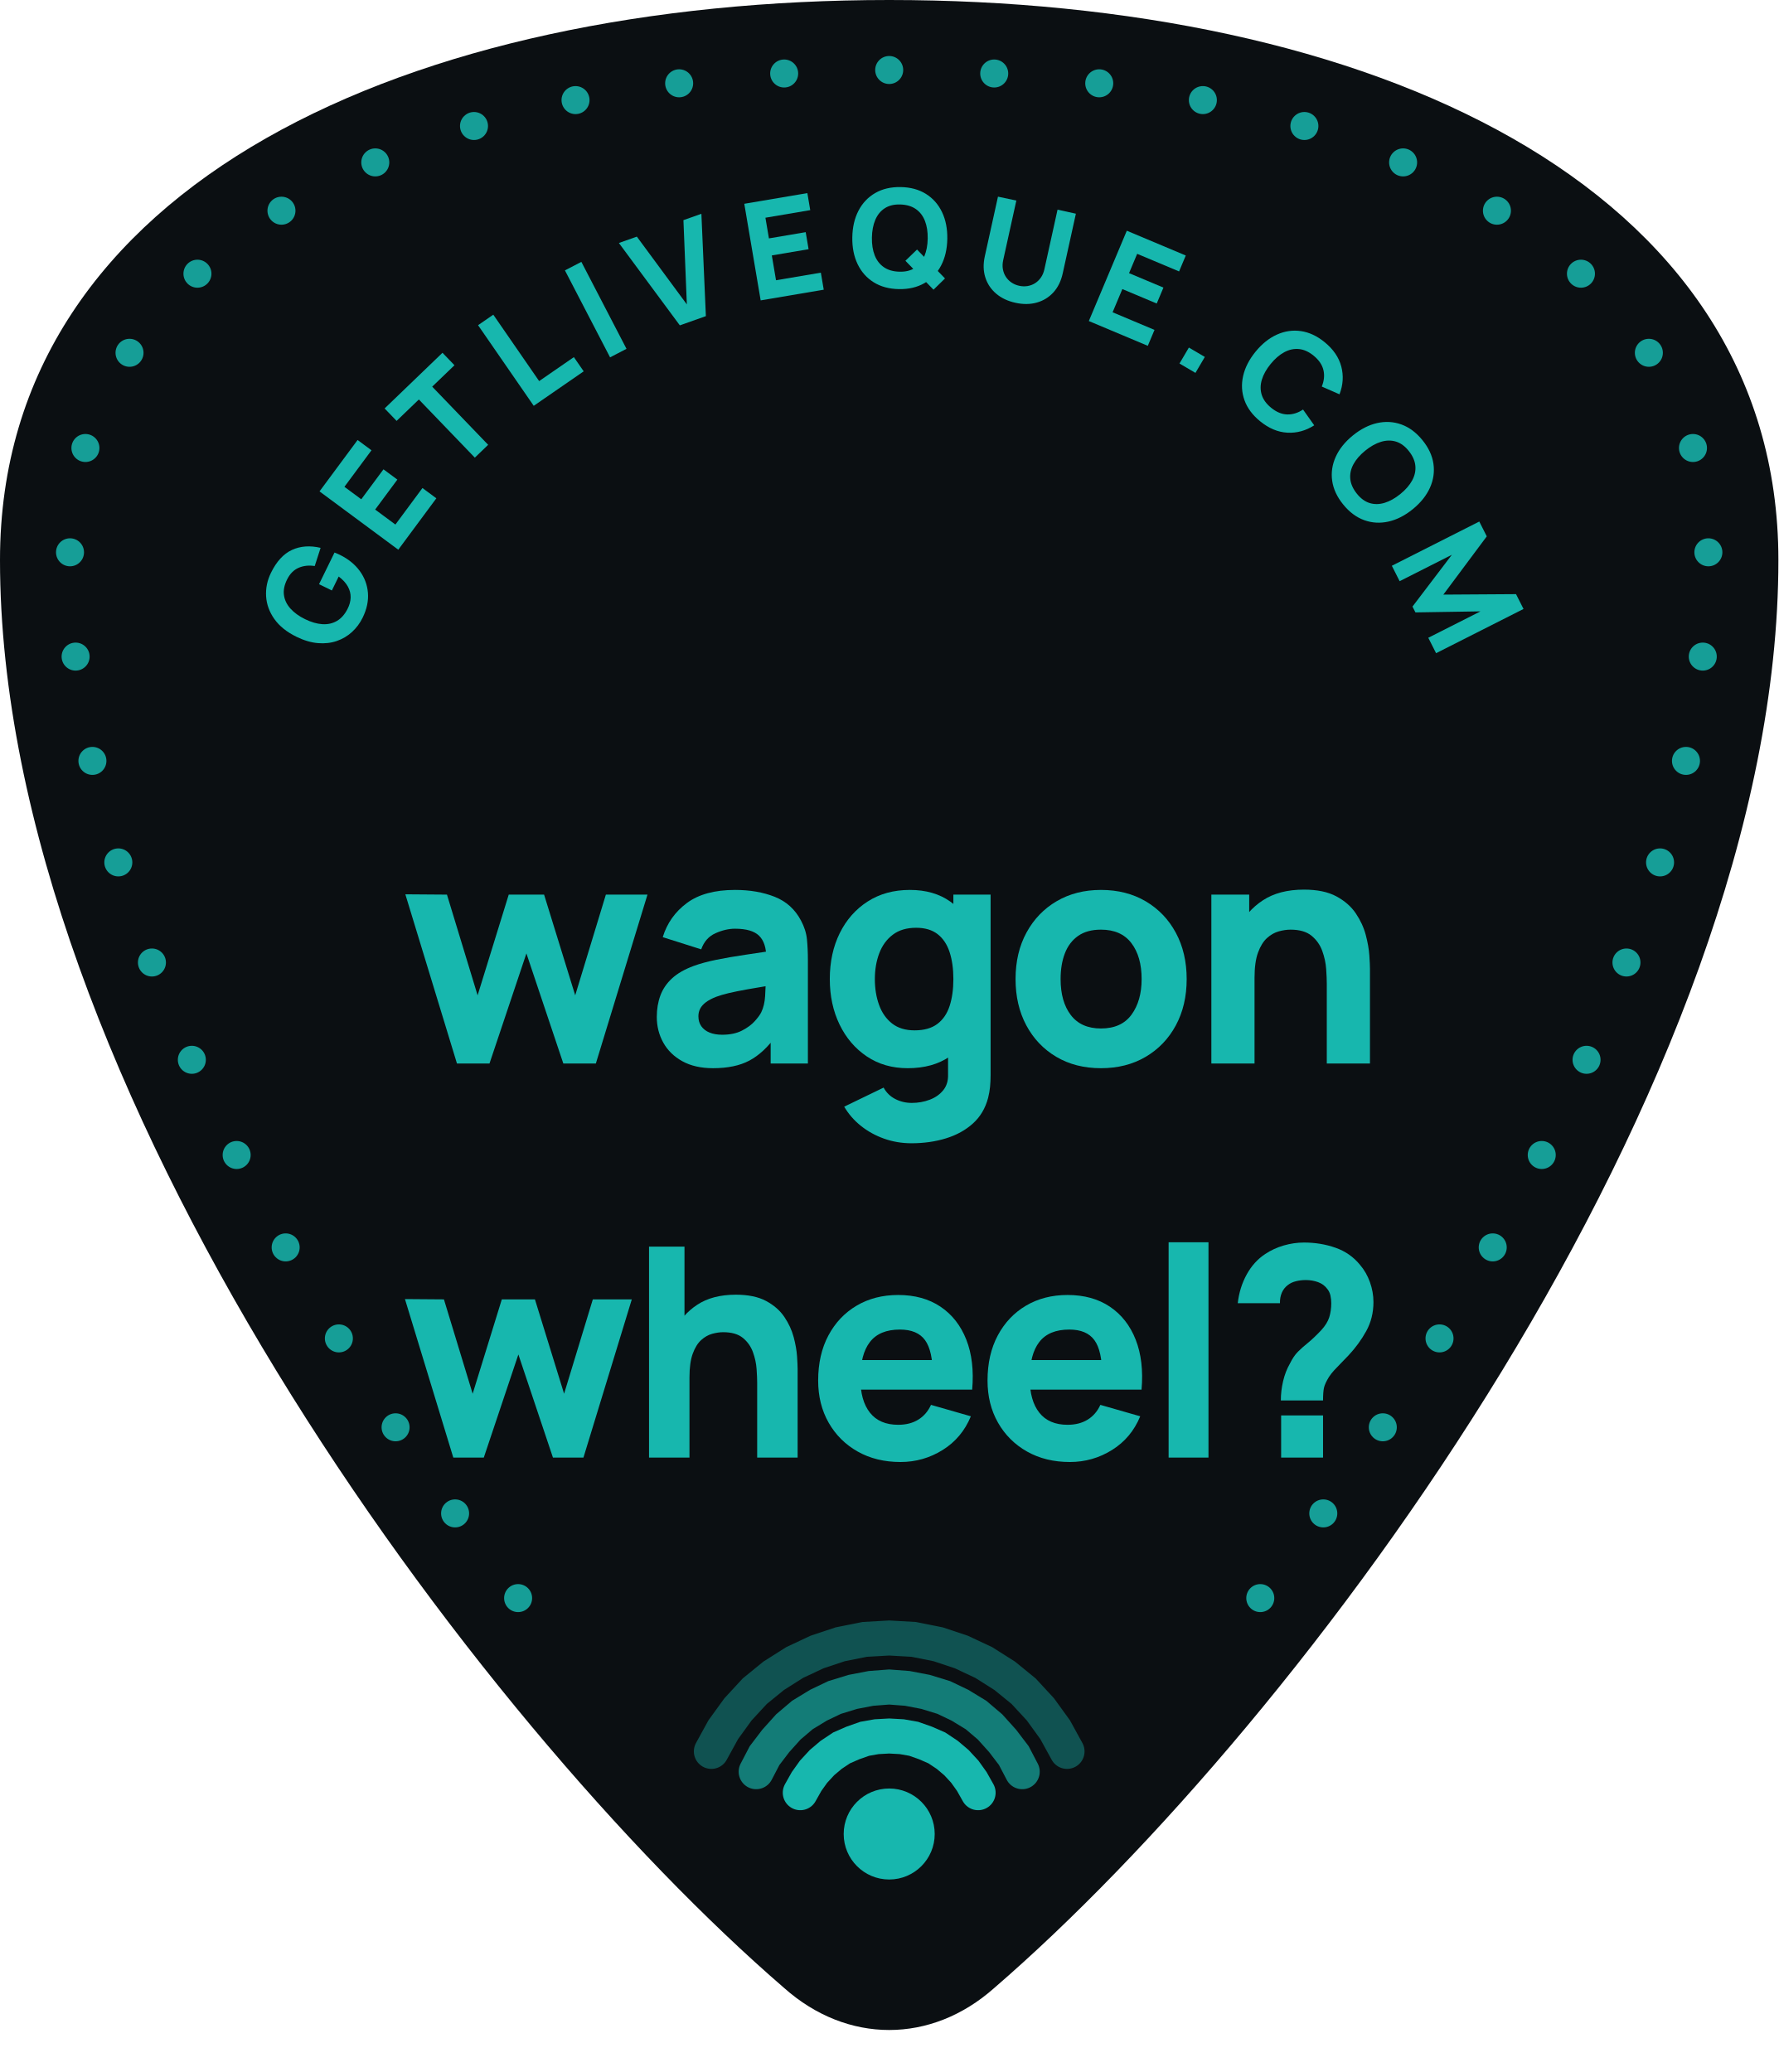
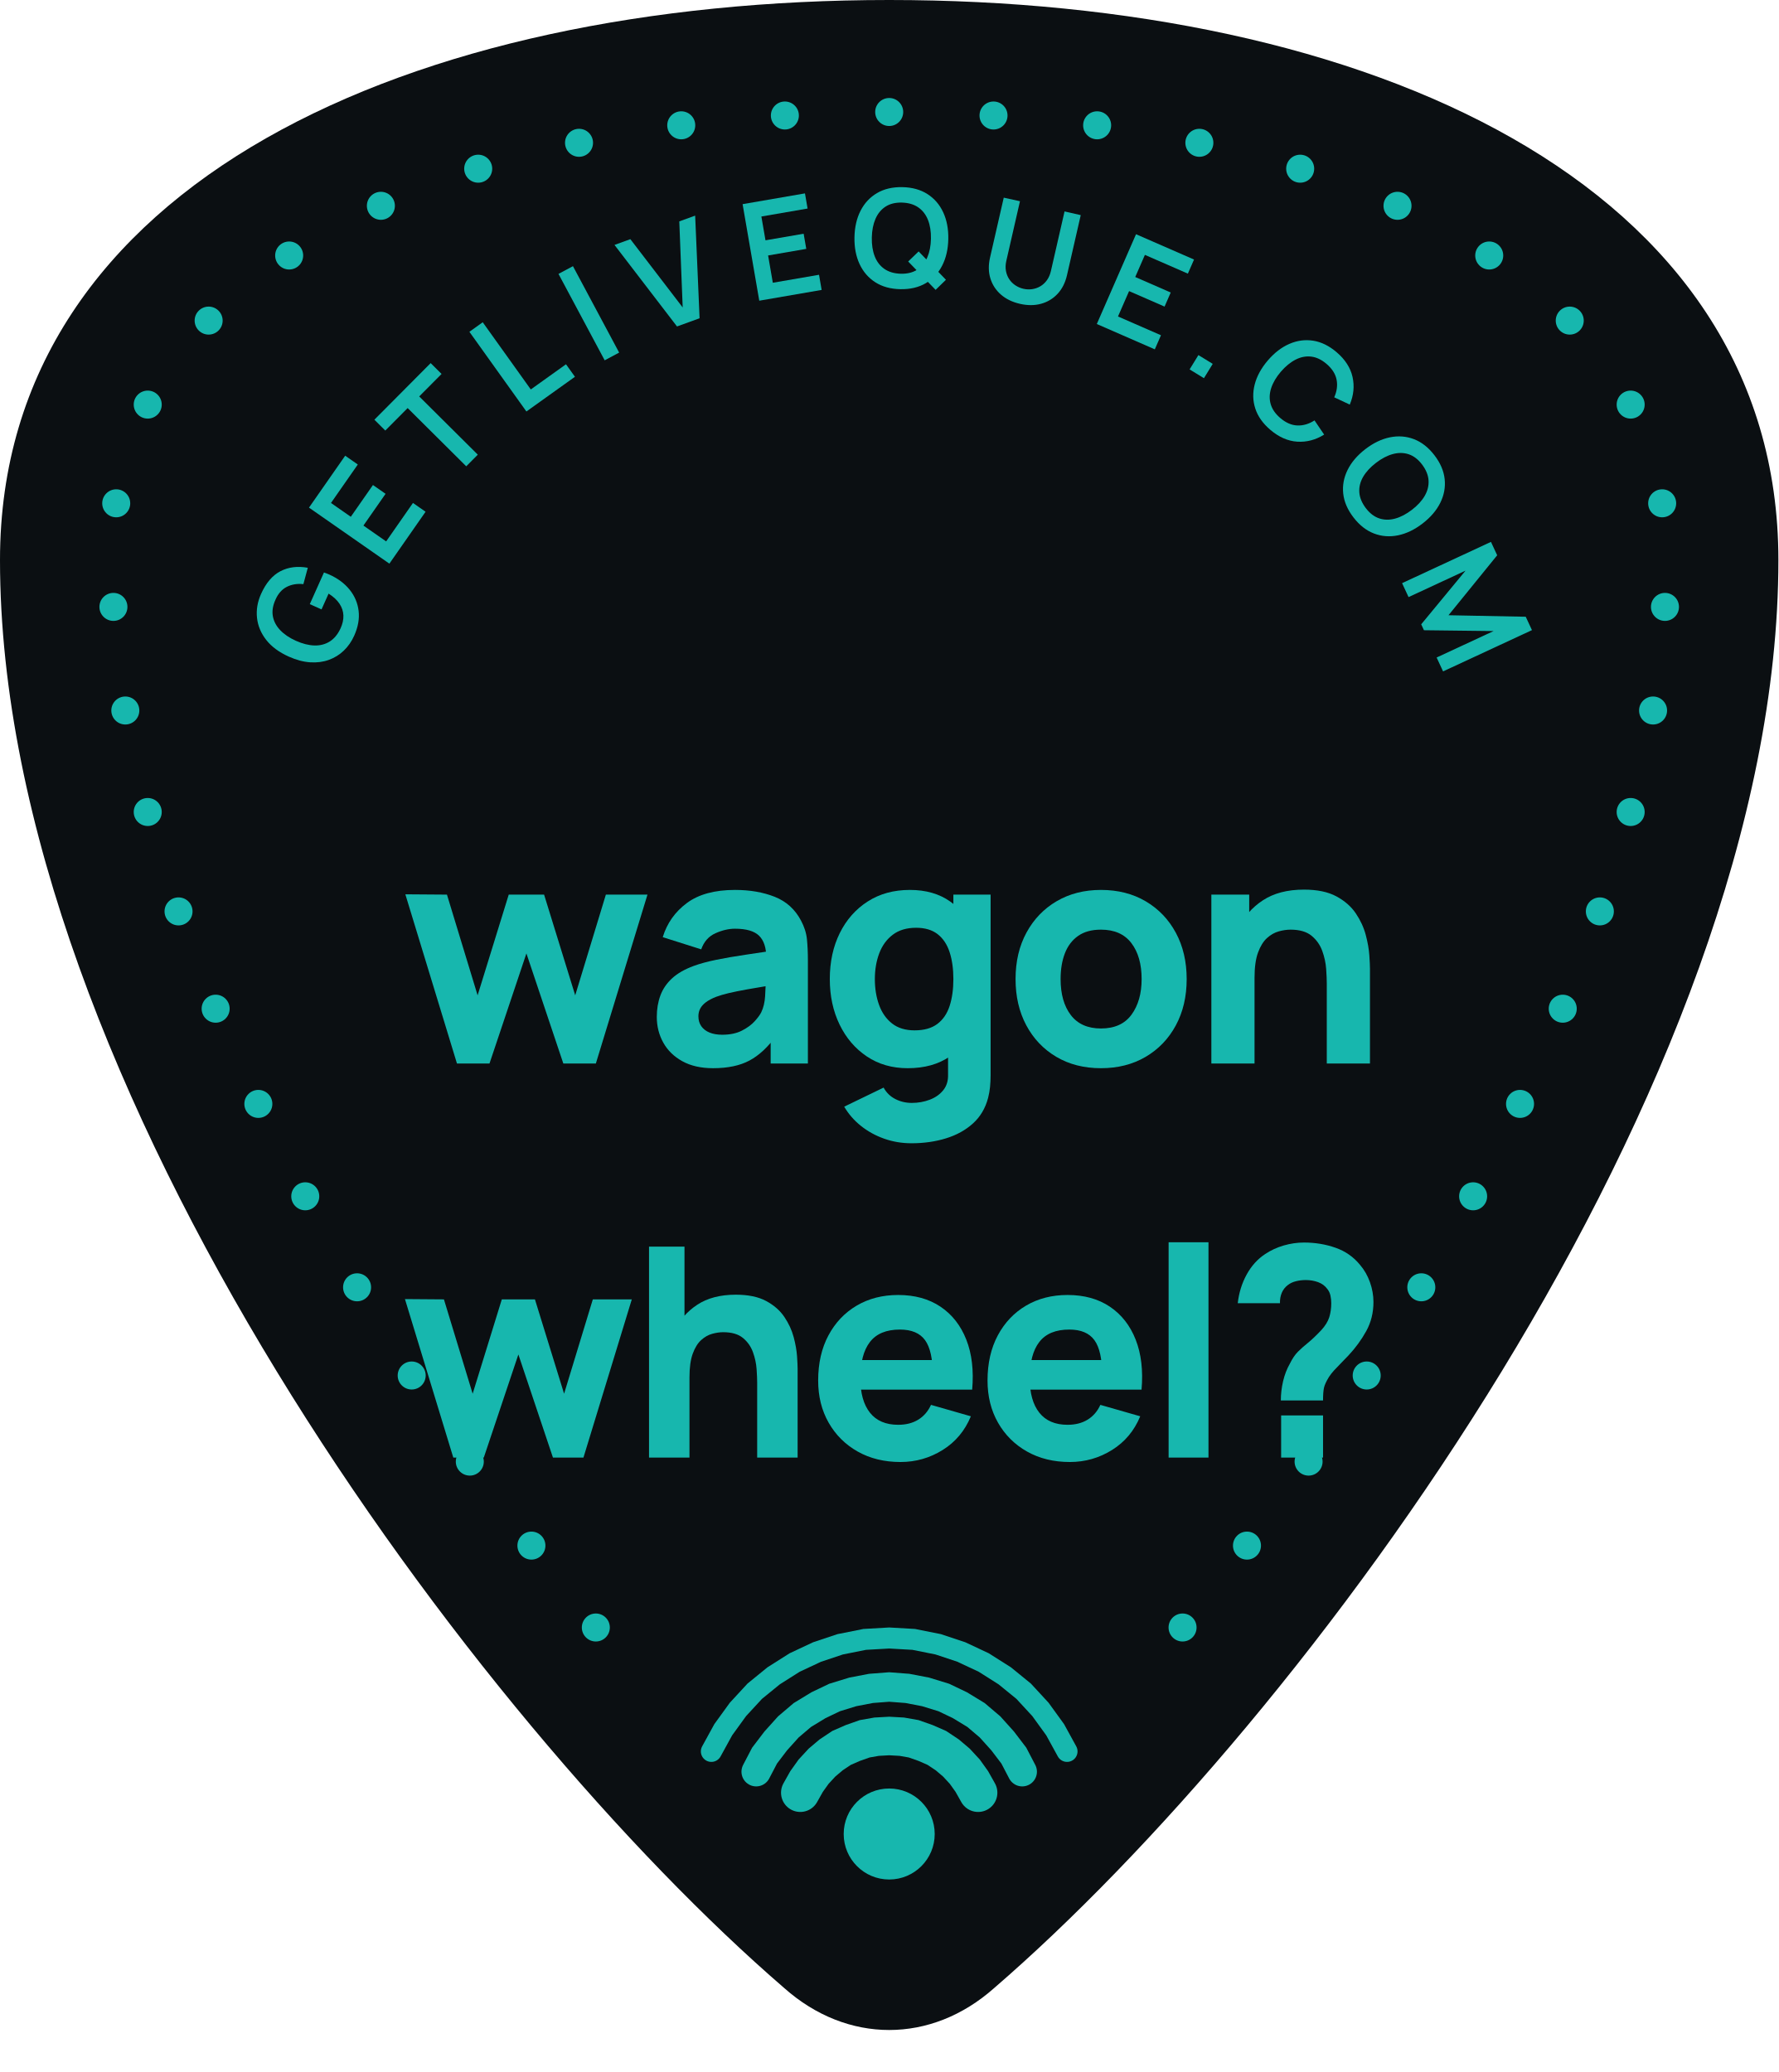
<svg xmlns="http://www.w3.org/2000/svg" viewBox="0 0 25.4 29.6" width="25.4mm" height="29.6mm">
  <defs>
    <clipPath id="pk">
      <path d="M 12.7 0.0 C 19.5 0.0 25.4 2.6 25.4 8.0 C 25.4 15.5 18.6 24.6 14.2 28.4 C 13.3 29.2 12.1 29.2 11.2 28.4 C 6.8 24.6 0.0 15.5 0.0 8.0 C 0.0 2.6 5.9 0.0 12.7 0.0 Z" />
    </clipPath>
  </defs>
  <path d="M 12.7 0.0 C 19.5 0.0 25.4 2.6 25.4 8.0 C 25.4 15.5 18.6 24.6 14.2 28.4 C 13.3 29.2 12.1 29.2 11.2 28.4 C 6.8 24.6 0.0 15.5 0.0 8.0 C 0.0 2.6 5.9 0.0 12.7 0.0 Z" fill="#0B0F12" />
  <g clip-path="url(#pk)">
-     <circle cx="12.70" cy="1.00" r="0.2" fill="#17B7AE" opacity="0.85" />
-     <circle cx="14.20" cy="1.05" r="0.2" fill="#17B7AE" opacity="0.85" />
-     <circle cx="15.70" cy="1.19" r="0.2" fill="#17B7AE" opacity="0.85" />
-     <circle cx="17.18" cy="1.43" r="0.2" fill="#17B7AE" opacity="0.85" />
-     <circle cx="18.63" cy="1.80" r="0.2" fill="#17B7AE" opacity="0.85" />
-     <circle cx="20.04" cy="2.32" r="0.2" fill="#17B7AE" opacity="0.85" />
-     <circle cx="21.38" cy="3.01" r="0.2" fill="#17B7AE" opacity="0.85" />
-     <circle cx="22.58" cy="3.91" r="0.2" fill="#17B7AE" opacity="0.85" />
-     <circle cx="23.55" cy="5.04" r="0.2" fill="#17B7AE" opacity="0.85" />
-     <circle cx="24.18" cy="6.40" r="0.2" fill="#17B7AE" opacity="0.85" />
-     <circle cx="24.40" cy="7.89" r="0.2" fill="#17B7AE" opacity="0.85" />
-     <circle cx="24.32" cy="9.38" r="0.2" fill="#17B7AE" opacity="0.85" />
-     <circle cx="24.08" cy="10.87" r="0.2" fill="#17B7AE" opacity="0.85" />
-     <circle cx="23.71" cy="12.32" r="0.2" fill="#17B7AE" opacity="0.85" />
-     <circle cx="23.23" cy="13.75" r="0.2" fill="#17B7AE" opacity="0.85" />
-     <circle cx="22.66" cy="15.14" r="0.2" fill="#17B7AE" opacity="0.85" />
-     <circle cx="22.02" cy="16.50" r="0.2" fill="#17B7AE" opacity="0.85" />
-     <circle cx="21.32" cy="17.82" r="0.2" fill="#17B7AE" opacity="0.85" />
-     <circle cx="20.56" cy="19.12" r="0.2" fill="#17B7AE" opacity="0.85" />
-     <circle cx="19.75" cy="20.39" r="0.2" fill="#17B7AE" opacity="0.85" />
-     <circle cx="18.90" cy="21.62" r="0.2" fill="#17B7AE" opacity="0.85" />
-     <circle cx="18.00" cy="22.83" r="0.2" fill="#17B7AE" opacity="0.85" />
-     <circle cx="7.40" cy="22.83" r="0.2" fill="#17B7AE" opacity="0.85" />
-     <circle cx="6.50" cy="21.62" r="0.2" fill="#17B7AE" opacity="0.85" />
-     <circle cx="5.65" cy="20.39" r="0.2" fill="#17B7AE" opacity="0.85" />
-     <circle cx="4.84" cy="19.12" r="0.2" fill="#17B7AE" opacity="0.85" />
-     <circle cx="4.08" cy="17.82" r="0.2" fill="#17B7AE" opacity="0.85" />
-     <circle cx="3.38" cy="16.50" r="0.2" fill="#17B7AE" opacity="0.85" />
-     <circle cx="2.74" cy="15.14" r="0.2" fill="#17B7AE" opacity="0.85" />
-     <circle cx="2.17" cy="13.75" r="0.2" fill="#17B7AE" opacity="0.85" />
-     <circle cx="1.69" cy="12.32" r="0.2" fill="#17B7AE" opacity="0.85" />
-     <circle cx="1.32" cy="10.87" r="0.2" fill="#17B7AE" opacity="0.85" />
-     <circle cx="1.08" cy="9.38" r="0.2" fill="#17B7AE" opacity="0.85" />
-     <circle cx="1.00" cy="7.89" r="0.2" fill="#17B7AE" opacity="0.85" />
-     <circle cx="1.22" cy="6.40" r="0.2" fill="#17B7AE" opacity="0.85" />
-     <circle cx="1.85" cy="5.04" r="0.2" fill="#17B7AE" opacity="0.85" />
-     <circle cx="2.82" cy="3.91" r="0.2" fill="#17B7AE" opacity="0.85" />
-     <circle cx="4.02" cy="3.01" r="0.2" fill="#17B7AE" opacity="0.85" />
-     <circle cx="5.36" cy="2.32" r="0.2" fill="#17B7AE" opacity="0.85" />
-     <circle cx="6.77" cy="1.80" r="0.2" fill="#17B7AE" opacity="0.85" />
-     <circle cx="8.22" cy="1.43" r="0.2" fill="#17B7AE" opacity="0.85" />
-     <circle cx="9.70" cy="1.19" r="0.2" fill="#17B7AE" opacity="0.85" />
-     <circle cx="11.20" cy="1.05" r="0.2" fill="#17B7AE" opacity="0.85" />
-     <path d="M11.43 25.61 L11.52 25.45 L11.62 25.31 L11.74 25.18 L11.87 25.07 L12.02 24.97 L12.18 24.90 L12.35 24.84 L12.52 24.81 L12.70 24.80 L12.88 24.81 L13.05 24.84 L13.22 24.90 L13.38 24.97 L13.53 25.07 L13.66 25.18 L13.78 25.31 L13.88 25.45 L13.97 25.61" fill="none" stroke="#17B7AE" stroke-width="0.5" stroke-linecap="round" opacity="1.0" />
-     <path d="M10.80 25.31 L10.92 25.08 L11.08 24.87 L11.26 24.67 L11.46 24.50 L11.69 24.36 L11.92 24.25 L12.18 24.17 L12.44 24.12 L12.70 24.10 L12.96 24.12 L13.22 24.17 L13.48 24.25 L13.71 24.36 L13.94 24.50 L14.14 24.67 L14.32 24.87 L14.48 25.08 L14.60 25.31" fill="none" stroke="#17B7AE" stroke-width="0.5" stroke-linecap="round" opacity="0.65" />
-     <path d="M10.16 25.02 L10.33 24.71 L10.54 24.42 L10.78 24.16 L11.05 23.94 L11.35 23.75 L11.67 23.60 L12.00 23.49 L12.35 23.42 L12.70 23.40 L13.05 23.42 L13.40 23.49 L13.73 23.60 L14.05 23.75 L14.35 23.94 L14.62 24.16 L14.86 24.42 L15.07 24.71 L15.24 25.02" fill="none" stroke="#17B7AE" stroke-width="0.5" stroke-linecap="round" opacity="0.4" />
+     <circle cx="12.70" cy="1.60" r="0.2" fill="#17B7AE" />
+     <circle cx="14.19" cy="1.65" r="0.2" fill="#17B7AE" />
+     <circle cx="15.67" cy="1.79" r="0.2" fill="#17B7AE" />
+     <circle cx="17.13" cy="2.04" r="0.2" fill="#17B7AE" />
+     <circle cx="18.57" cy="2.41" r="0.2" fill="#17B7AE" />
+     <circle cx="19.96" cy="2.94" r="0.2" fill="#17B7AE" />
+     <circle cx="21.27" cy="3.65" r="0.2" fill="#17B7AE" />
+     <circle cx="22.42" cy="4.58" r="0.2" fill="#17B7AE" />
+     <circle cx="23.29" cy="5.78" r="0.2" fill="#17B7AE" />
+     <circle cx="23.74" cy="7.19" r="0.2" fill="#17B7AE" />
+     <circle cx="23.78" cy="8.67" r="0.2" fill="#17B7AE" />
+     <circle cx="23.61" cy="10.15" r="0.2" fill="#17B7AE" />
+     <circle cx="23.29" cy="11.60" r="0.2" fill="#17B7AE" />
+     <circle cx="22.85" cy="13.02" r="0.2" fill="#17B7AE" />
+     <circle cx="22.32" cy="14.41" r="0.2" fill="#17B7AE" />
+     <circle cx="21.71" cy="15.77" r="0.2" fill="#17B7AE" />
+     <circle cx="21.04" cy="17.09" r="0.2" fill="#17B7AE" />
+     <circle cx="20.30" cy="18.39" r="0.2" fill="#17B7AE" />
+     <circle cx="19.52" cy="19.65" r="0.2" fill="#17B7AE" />
+     <circle cx="18.69" cy="20.88" r="0.2" fill="#17B7AE" />
+     <circle cx="17.81" cy="22.08" r="0.2" fill="#17B7AE" />
+     <circle cx="16.89" cy="23.25" r="0.2" fill="#17B7AE" />
+     <circle cx="8.51" cy="23.25" r="0.2" fill="#17B7AE" />
+     <circle cx="7.59" cy="22.08" r="0.2" fill="#17B7AE" />
+     <circle cx="6.71" cy="20.88" r="0.2" fill="#17B7AE" />
+     <circle cx="5.88" cy="19.65" r="0.2" fill="#17B7AE" />
+     <circle cx="5.10" cy="18.39" r="0.2" fill="#17B7AE" />
+     <circle cx="4.36" cy="17.09" r="0.2" fill="#17B7AE" />
+     <circle cx="3.69" cy="15.77" r="0.2" fill="#17B7AE" />
+     <circle cx="3.08" cy="14.41" r="0.2" fill="#17B7AE" />
+     <circle cx="2.55" cy="13.02" r="0.2" fill="#17B7AE" />
+     <circle cx="2.11" cy="11.60" r="0.2" fill="#17B7AE" />
+     <circle cx="1.79" cy="10.15" r="0.2" fill="#17B7AE" />
+     <circle cx="1.62" cy="8.67" r="0.2" fill="#17B7AE" />
+     <circle cx="1.66" cy="7.19" r="0.2" fill="#17B7AE" />
+     <circle cx="2.11" cy="5.78" r="0.2" fill="#17B7AE" />
+     <circle cx="2.98" cy="4.58" r="0.2" fill="#17B7AE" />
+     <circle cx="4.13" cy="3.65" r="0.2" fill="#17B7AE" />
+     <circle cx="5.44" cy="2.94" r="0.2" fill="#17B7AE" />
+     <circle cx="6.83" cy="2.41" r="0.2" fill="#17B7AE" />
+     <circle cx="8.27" cy="2.04" r="0.2" fill="#17B7AE" />
+     <circle cx="9.73" cy="1.79" r="0.2" fill="#17B7AE" />
+     <circle cx="11.21" cy="1.65" r="0.2" fill="#17B7AE" />
+     <path d="M11.43 25.61 L11.52 25.45 L11.62 25.31 L11.74 25.18 L11.87 25.07 L12.02 24.97 L12.18 24.90 L12.35 24.84 L12.52 24.81 L12.70 24.80 L12.88 24.81 L13.05 24.84 L13.22 24.90 L13.38 24.97 L13.53 25.07 L13.66 25.18 L13.78 25.31 L13.88 25.45 L13.97 25.61" fill="none" stroke="#17B7AE" stroke-width="0.55" stroke-linecap="round" />
+     <path d="M10.80 25.31 L10.92 25.08 L11.08 24.87 L11.26 24.67 L11.46 24.50 L11.69 24.36 L11.92 24.25 L12.18 24.17 L12.44 24.12 L12.70 24.10 L12.96 24.12 L13.22 24.17 L13.48 24.25 L13.71 24.36 L13.94 24.50 L14.14 24.67 L14.32 24.87 L14.48 25.08 L14.60 25.31" fill="none" stroke="#17B7AE" stroke-width="0.42" stroke-linecap="round" />
+     <path d="M10.16 25.02 L10.33 24.71 L10.54 24.42 L10.78 24.16 L11.05 23.94 L11.35 23.75 L11.67 23.60 L12.00 23.49 L12.35 23.42 L12.70 23.40 L13.05 23.42 L13.40 23.49 L13.73 23.60 L14.05 23.75 L14.35 23.94 L14.62 24.16 L14.86 24.42 L15.07 24.71 L15.24 25.02" fill="none" stroke="#17B7AE" stroke-width="0.3" stroke-linecap="round" />
    <circle cx="12.7" cy="26.2" r="0.65" fill="#17B7AE" />
-     <g transform="translate(5.154 8.810) rotate(-63.94)" opacity="1.0">
-       <path transform="translate(-0.720 0) scale(0.000972 -0.000972)" d="M740 -30Q604 -30 481.0 18.5Q358 67 263.5 162.0Q169 257 114.5 397.0Q60 537 60 720Q60 959 151.5 1126.5Q243 1294 397.5 1382.0Q552 1470 740 1470Q1018 1470 1177.0 1341.0Q1336 1212 1390 976L1112 936Q1073 1062 984.5 1137.5Q896 1213 758 1214Q621 1216 530.0 1155.0Q439 1094 393.5 982.0Q348 870 348 720Q348 570 393.5 460.0Q439 350 530.0 289.0Q621 228 758 226Q851 224 926.5 258.0Q1002 292 1054.0 365.0Q1106 438 1128 552H900V762H1418Q1420 749 1421.0 716.0Q1422 683 1422 678Q1422 471 1338.0 311.0Q1254 151 1101.0 60.5Q948 -30 740 -30Z" fill="#17B7AE" />
+     <g transform="translate(5.032 9.070) rotate(-65.90)">
+       <path transform="translate(-0.712 0) scale(0.000972 -0.000972)" d="M734 -30Q594 -30 471.5 19.5Q349 69 256.5 165.0Q164 261 112.0 400.5Q60 540 60 720Q60 956 148.0 1123.5Q236 1291 389.0 1380.5Q542 1470 734 1470Q1000 1470 1155.5 1346.5Q1311 1223 1366 1000L1120 961Q1079 1089 986.0 1165.5Q893 1242 749 1242Q604 1244 508.0 1179.0Q412 1114 363.5 996.0Q315 878 315 720Q315 562 363.0 445.5Q411 329 507.5 264.0Q604 199 749 197Q858 196 940.0 236.5Q1022 277 1074.0 359.5Q1126 442 1144 566H890V755H1400Q1402 739 1403.0 708.0Q1404 677 1404 671Q1404 467 1323.5 308.5Q1243 150 1093.0 60.0Q943 -30 734 -30Z" fill="#17B7AE" />
    </g>
-     <g transform="translate(5.949 7.501) rotate(-53.48)" opacity="1.0">
-       <path transform="translate(-0.574 0) scale(0.000972 -0.000972)" d="M140 0V1440H1080V1186H412V878H960V624H412V254H1080V0Z" fill="#17B7AE" />
+     <g transform="translate(5.809 7.697) rotate(-55.12)">
+       <path transform="translate(-0.569 0) scale(0.000972 -0.000972)" d="M140 0V1440H1070V1214H381V859H950V633H381V226H1070V0Z" fill="#17B7AE" />
    </g>
-     <g transform="translate(6.877 6.446) rotate(-43.89)" opacity="1.0">
-       <path transform="translate(-0.593 0) scale(0.000972 -0.000972)" d="M474 0V1186H20V1440H1200V1186H746V0Z" fill="#17B7AE" />
+     <g transform="translate(6.742 6.578) rotate(-45.17)">
+       <path transform="translate(-0.590 0) scale(0.000972 -0.000972)" d="M486 0V1214H20V1440H1193V1214H727V0Z" fill="#17B7AE" />
    </g>
-     <g transform="translate(7.928 5.587) rotate(-34.62)" opacity="1.0">
-       <path transform="translate(-0.526 0) scale(0.000972 -0.000972)" d="M160 0V1440H432V254H1052V0Z" fill="#17B7AE" />
+     <g transform="translate(7.814 5.667) rotate(-35.57)">
+       <path transform="translate(-0.519 0) scale(0.000972 -0.000972)" d="M160 0V1440H401V226H1037V0Z" fill="#17B7AE" />
    </g>
-     <g transform="translate(8.831 5.044) rotate(-27.43)" opacity="1.0">
-       <path transform="translate(-0.288 0) scale(0.000972 -0.000972)" d="M160 0V1440H432V0Z" fill="#17B7AE" />
+     <g transform="translate(8.740 5.092) rotate(-28.12)">
+       <path transform="translate(-0.273 0) scale(0.000972 -0.000972)" d="M160 0V1440H401V0Z" fill="#17B7AE" />
    </g>
-     <g transform="translate(9.896 4.582) rotate(-19.50)" opacity="1.0">
-       <path transform="translate(-0.635 0) scale(0.000972 -0.000972)" d="M450 0 10 1440H290L650 256L1016 1440H1296L856 0Z" fill="#17B7AE" />
+     <g transform="translate(9.831 4.605) rotate(-19.97)">
+       <path transform="translate(-0.623 0) scale(0.000972 -0.000972)" d="M464 0 10 1440H258L638 234L1023 1440H1271L817 0Z" fill="#17B7AE" />
    </g>
-     <g transform="translate(11.296 4.218) rotate(-9.62)" opacity="1.0">
-       <path transform="translate(-0.574 0) scale(0.000972 -0.000972)" d="M140 0V1440H1080V1186H412V878H960V624H412V254H1080V0Z" fill="#17B7AE" />
+     <g transform="translate(11.271 4.222) rotate(-9.80)">
+       <path transform="translate(-0.569 0) scale(0.000972 -0.000972)" d="M140 0V1440H1070V1214H381V859H950V633H381V226H1070V0Z" fill="#17B7AE" />
    </g>
-     <g transform="translate(12.840 4.101) rotate(0.96)" opacity="1.0">
-       <path transform="translate(-0.737 0) scale(0.000972 -0.000972)" d="M1266 -30 846 388 1014 556 1432 138ZM758 -30Q542 -30 385.5 64.0Q229 158 144.5 327.0Q60 496 60 720Q60 944 144.5 1113.0Q229 1282 385.5 1376.0Q542 1470 758 1470Q974 1470 1130.5 1376.0Q1287 1282 1371.5 1113.0Q1456 944 1456 720Q1456 496 1371.5 327.0Q1287 158 1130.5 64.0Q974 -30 758 -30ZM758 226Q895 224 986.0 285.0Q1077 346 1122.5 458.0Q1168 570 1168 720Q1168 870 1122.5 980.0Q1077 1090 986.0 1151.0Q895 1212 758 1214Q621 1216 530.0 1155.0Q439 1094 393.5 982.0Q348 870 348 720Q348 570 393.5 460.0Q439 350 530.0 289.0Q621 228 758 226Z" fill="#17B7AE" />
+     <g transform="translate(12.861 4.102) rotate(1.10)">
+       <path transform="translate(-0.729 0) scale(0.000972 -0.000972)" d="M1267 -30 856 379 1007 530 1416 121ZM749 -30Q533 -30 379.0 64.5Q225 159 142.5 328.0Q60 497 60 720Q60 943 142.5 1112.0Q225 1281 379.0 1375.5Q533 1470 749 1470Q965 1470 1119.5 1375.5Q1274 1281 1356.5 1112.0Q1439 943 1439 720Q1439 497 1356.5 328.0Q1274 159 1119.5 64.5Q965 -30 749 -30ZM749 197Q894 196 990.5 261.0Q1087 326 1135.5 444.0Q1184 562 1184 720Q1184 878 1135.5 994.5Q1087 1111 990.5 1176.0Q894 1241 749 1243Q604 1244 508.0 1179.0Q412 1114 363.5 996.0Q315 878 315 720Q315 562 363.0 445.5Q411 329 507.5 264.0Q604 199 749 197Z" fill="#17B7AE" />
    </g>
-     <g transform="translate(14.509 4.297) rotate(12.44)" opacity="1.0">
-       <path transform="translate(-0.706 0) scale(0.000972 -0.000972)" d="M726 -30Q552 -30 420.0 40.5Q288 111 214.0 239.0Q140 367 140 540V1438L416 1440V542Q416 471 440.0 413.0Q464 355 506.5 313.0Q549 271 605.5 248.5Q662 226 726 226Q792 226 848.5 249.0Q905 272 947.0 314.0Q989 356 1012.5 414.0Q1036 472 1036 542V1440H1312V540Q1312 367 1238.0 239.0Q1164 111 1032.0 40.5Q900 -30 726 -30Z" fill="#17B7AE" />
+     <g transform="translate(14.574 4.312) rotate(12.89)">
+       <path transform="translate(-0.700 0) scale(0.000972 -0.000972)" d="M720 -30Q548 -30 417.5 40.0Q287 110 213.5 237.0Q140 364 140 535V1438L384 1440V541Q384 460 411.5 396.0Q439 332 486.0 287.5Q533 243 594.0 220.0Q655 197 720 197Q787 197 847.5 220.5Q908 244 955.0 288.5Q1002 333 1029.0 397.0Q1056 461 1056 541V1440H1300V535Q1300 364 1226.5 237.0Q1153 110 1022.5 40.0Q892 -30 720 -30Z" fill="#17B7AE" />
    </g>
-     <g transform="translate(15.955 4.756) rotate(22.80)" opacity="1.0">
-       <path transform="translate(-0.574 0) scale(0.000972 -0.000972)" d="M140 0V1440H1080V1186H412V878H960V624H412V254H1080V0Z" fill="#17B7AE" />
+     <g transform="translate(16.062 4.802) rotate(23.59)">
+       <path transform="translate(-0.569 0) scale(0.000972 -0.000972)" d="M140 0V1440H1070V1214H381V859H950V633H381V226H1070V0Z" fill="#17B7AE" />
    </g>
-     <g transform="translate(16.960 5.260) rotate(30.47)" opacity="1.0">
-       <path transform="translate(-0.311 0) scale(0.000972 -0.000972)" d="M184 0V272H456V0Z" fill="#17B7AE" />
+     <g transform="translate(17.093 5.340) rotate(31.53)">
+       <path transform="translate(-0.295 0) scale(0.000972 -0.000972)" d="M180 0V247H427V0Z" fill="#17B7AE" />
    </g>
-     <g transform="translate(18.007 5.988) rotate(39.18)" opacity="1.0">
-       <path transform="translate(-0.725 0) scale(0.000972 -0.000972)" d="M758 -30Q542 -30 385.5 64.0Q229 158 144.5 327.0Q60 496 60 720Q60 944 144.5 1113.0Q229 1282 385.5 1376.0Q542 1470 758 1470Q1006 1470 1174.5 1347.0Q1343 1224 1412 1014L1138 938Q1098 1069 1003.0 1141.5Q908 1214 758 1214Q621 1214 529.5 1153.0Q438 1092 392.0 981.0Q346 870 346 720Q346 570 392.0 459.0Q438 348 529.5 287.0Q621 226 758 226Q908 226 1003.0 299.0Q1098 372 1138 502L1412 426Q1343 216 1174.5 93.0Q1006 -30 758 -30Z" fill="#17B7AE" />
+     <g transform="translate(18.154 6.111) rotate(40.49)">
+       <path transform="translate(-0.718 0) scale(0.000972 -0.000972)" d="M749 -30Q533 -30 379.0 64.5Q225 159 142.5 328.0Q60 497 60 720Q60 943 142.5 1112.0Q225 1281 379.0 1375.5Q533 1470 749 1470Q998 1470 1164.0 1345.5Q1330 1221 1397 1010L1154 943Q1112 1084 1011.0 1163.5Q910 1243 749 1243Q604 1243 507.5 1178.0Q411 1113 362.5 995.5Q314 878 313 720Q313 562 361.5 444.5Q410 327 507.0 262.0Q604 197 749 197Q910 197 1011.0 277.0Q1112 357 1154 497L1397 430Q1330 219 1164.0 94.5Q998 -30 749 -30Z" fill="#17B7AE" />
    </g>
-     <g transform="translate(19.208 7.190) rotate(50.79)" opacity="1.0">
-       <path transform="translate(-0.737 0) scale(0.000972 -0.000972)" d="M758 -30Q542 -30 385.5 64.0Q229 158 144.5 327.0Q60 496 60 720Q60 944 144.5 1113.0Q229 1282 385.5 1376.0Q542 1470 758 1470Q974 1470 1130.5 1376.0Q1287 1282 1371.5 1113.0Q1456 944 1456 720Q1456 496 1371.5 327.0Q1287 158 1130.5 64.0Q974 -30 758 -30ZM758 226Q895 224 986.0 285.0Q1077 346 1122.5 458.0Q1168 570 1168 720Q1168 870 1122.5 980.0Q1077 1090 986.0 1151.0Q895 1212 758 1214Q621 1216 530.0 1155.0Q439 1094 393.5 982.0Q348 870 348 720Q348 570 393.5 460.0Q439 350 530.0 289.0Q621 228 758 226Z" fill="#17B7AE" />
+     <g transform="translate(19.355 7.375) rotate(52.40)">
+       <path transform="translate(-0.729 0) scale(0.000972 -0.000972)" d="M749 -30Q533 -30 379.0 64.5Q225 159 142.5 328.0Q60 497 60 720Q60 943 142.5 1112.0Q225 1281 379.0 1375.5Q533 1470 749 1470Q965 1470 1119.5 1375.5Q1274 1281 1356.5 1112.0Q1439 943 1439 720Q1439 497 1356.5 328.0Q1274 159 1119.5 64.5Q965 -30 749 -30ZM749 197Q894 196 990.5 261.0Q1087 326 1135.5 444.0Q1184 562 1184 720Q1184 878 1135.5 994.5Q1087 1111 990.5 1176.0Q894 1241 749 1243Q604 1244 508.0 1179.0Q412 1114 363.5 996.0Q315 878 315 720Q315 562 363.0 445.5Q411 329 507.5 264.0Q604 199 749 197Z" fill="#17B7AE" />
    </g>
-     <g transform="translate(20.195 8.707) rotate(63.16)" opacity="1.0">
-       <path transform="translate(-0.836 0) scale(0.000972 -0.000972)" d="M140 0V1440H384L860 484L1336 1440H1580V0H1326V860L908 0H812L394 860V0Z" fill="#17B7AE" />
+     <g transform="translate(20.318 8.961) rotate(65.09)">
+       <path transform="translate(-0.831 0) scale(0.000972 -0.000972)" d="M140 0V1440H357L855 420L1353 1440H1570V0H1345V923L903 0H807L366 923V0Z" fill="#17B7AE" />
    </g>
    <path transform="translate(5.700 15.193) scale(0.002234 -0.002234)" d="M370 0 40 1082 306 1080 502 436 701 1080H927L1126 436L1322 1080H1588L1258 0H1050L814 704L578 0Z" fill="#17B7AE" />
    <path transform="translate(9.202 15.193) scale(0.002234 -0.002234)" d="M440 -30Q324 -30 243.5 14.5Q163 59 121.5 133.5Q80 208 80 298Q80 373 103.0 435.0Q126 497 177.5 544.5Q229 592 316 624Q376 646 459.0 663.0Q542 680 647.0 695.5Q752 711 878 730L780 676Q780 772 734.0 817.0Q688 862 580 862Q520 862 455.0 833.0Q390 804 364 730L118 808Q159 942 272.0 1026.0Q385 1110 580 1110Q723 1110 834.0 1066.0Q945 1022 1002 914Q1034 854 1040.0 794.0Q1046 734 1046 660V0H808V222L842 176Q763 67 671.5 18.5Q580 -30 440 -30ZM498 184Q573 184 624.5 210.5Q676 237 706.5 271.0Q737 305 748 328Q769 372 772.5 430.5Q776 489 776 528L856 508Q735 488 660.0 474.5Q585 461 539.0 450.0Q493 439 458 426Q418 410 393.5 391.5Q369 373 357.5 351.0Q346 329 346 302Q346 265 364.5 238.5Q383 212 417.0 198.0Q451 184 498 184Z" fill="#17B7AE" />
    <path transform="translate(11.673 15.193) scale(0.002234 -0.002234)" d="M602 -510Q510 -510 427.0 -480.5Q344 -451 278.5 -398.5Q213 -346 172 -276L424 -154Q450 -202 498.5 -227.0Q547 -252 604 -252Q665 -252 719.0 -231.5Q773 -211 805.5 -170.5Q838 -130 836 -70V244H870V1080H1108V-74Q1108 -114 1104.5 -149.5Q1101 -185 1092 -220Q1066 -319 995.5 -383.0Q925 -447 823.0 -478.5Q721 -510 602 -510ZM578 -30Q429 -30 317.0 45.0Q205 120 142.5 249.0Q80 378 80 540Q80 705 143.5 833.5Q207 962 322.0 1036.0Q437 1110 592 1110Q746 1110 851.0 1035.0Q956 960 1010.0 831.0Q1064 702 1064 540Q1064 378 1009.5 249.0Q955 120 847.0 45.0Q739 -30 578 -30ZM622 212Q713 212 767.5 253.0Q822 294 846.0 368.0Q870 442 870 540Q870 638 846.0 712.0Q822 786 769.5 827.0Q717 868 632 868Q541 868 482.5 823.5Q424 779 396.0 704.5Q368 630 368 540Q368 449 395.0 374.5Q422 300 478.0 256.0Q534 212 622 212Z" fill="#17B7AE" />
    <path transform="translate(14.326 15.193) scale(0.002234 -0.002234)" d="M626 -30Q463 -30 340.0 43.0Q217 116 148.5 244.5Q80 373 80 540Q80 709 150.0 837.5Q220 966 343.0 1038.0Q466 1110 626 1110Q789 1110 912.5 1037.0Q1036 964 1105.0 835.5Q1174 707 1174 540Q1174 372 1104.5 243.5Q1035 115 911.5 42.5Q788 -30 626 -30ZM626 224Q757 224 821.5 312.5Q886 401 886 540Q886 684 820.5 770.0Q755 856 626 856Q537 856 480.0 816.0Q423 776 395.5 705.0Q368 634 368 540Q368 395 433.5 309.5Q499 224 626 224Z" fill="#17B7AE" />
    <path transform="translate(16.993 15.193) scale(0.002234 -0.002234)" d="M876 0V510Q876 547 872.0 604.5Q868 662 847.0 720.0Q826 778 778.5 817.0Q731 856 644 856Q609 856 569.0 845.0Q529 834 494.0 802.5Q459 771 436.5 710.0Q414 649 414 548L258 622Q258 750 310.0 862.0Q362 974 466.5 1043.0Q571 1112 730 1112Q857 1112 937.0 1069.0Q1017 1026 1061.5 960.0Q1106 894 1125.0 822.5Q1144 751 1148.0 692.0Q1152 633 1152 606V0ZM138 0V1080H380V722H414V0Z" fill="#17B7AE" />
    <path transform="translate(5.700 20.823) scale(0.002093 -0.002093)" d="M370 0 40 1082 306 1080 502 436 701 1080H927L1126 436L1322 1080H1588L1258 0H1050L814 704L578 0Z" fill="#17B7AE" />
    <path transform="translate(8.981 20.823) scale(0.002093 -0.002093)" d="M876 0V510Q876 547 872.0 604.5Q868 662 847.0 720.0Q826 778 778.5 817.0Q731 856 644 856Q609 856 569.0 845.0Q529 834 494.0 802.5Q459 771 436.5 710.0Q414 649 414 548L258 622Q258 750 310.0 862.0Q362 974 466.5 1043.0Q571 1112 730 1112Q857 1112 937.0 1069.0Q1017 1026 1061.5 960.0Q1106 894 1125.0 822.5Q1144 751 1148.0 692.0Q1152 633 1152 606V0ZM138 0V1440H380V700H414V0Z" fill="#17B7AE" />
    <path transform="translate(11.518 20.823) scale(0.002093 -0.002093)" d="M642 -30Q476 -30 349.5 41.5Q223 113 151.5 238.5Q80 364 80 526Q80 703 150.0 834.0Q220 965 343.0 1037.5Q466 1110 626 1110Q796 1110 915.0 1030.0Q1034 950 1091.0 805.0Q1148 660 1131 464H862V564Q862 729 809.5 801.5Q757 874 638 874Q499 874 433.5 789.5Q368 705 368 540Q368 389 433.5 306.5Q499 224 626 224Q706 224 763.0 259.0Q820 294 850 360L1122 282Q1061 134 929.5 52.0Q798 -30 642 -30ZM284 464V666H1000V464Z" fill="#17B7AE" />
    <path transform="translate(13.937 20.823) scale(0.002093 -0.002093)" d="M642 -30Q476 -30 349.5 41.5Q223 113 151.5 238.5Q80 364 80 526Q80 703 150.0 834.0Q220 965 343.0 1037.5Q466 1110 626 1110Q796 1110 915.0 1030.0Q1034 950 1091.0 805.0Q1148 660 1131 464H862V564Q862 729 809.5 801.5Q757 874 638 874Q499 874 433.5 789.5Q368 705 368 540Q368 389 433.5 306.5Q499 224 626 224Q706 224 763.0 259.0Q820 294 850 360L1122 282Q1061 134 929.5 52.0Q798 -30 642 -30ZM284 464V666H1000V464Z" fill="#17B7AE" />
    <path transform="translate(16.356 20.823) scale(0.002093 -0.002093)" d="M160 0V1470H432V0Z" fill="#17B7AE" />
    <path transform="translate(17.469 20.823) scale(0.002093 -0.002093)" d="M394 390Q394 456 409.5 522.0Q425 588 456 642Q481 693 510.5 722.5Q540 752 578.5 783.0Q617 814 670 870Q711 915 724.5 958.5Q738 1002 738 1054Q738 1081 732.5 1106.0Q727 1131 712 1150Q688 1183 648.5 1197.5Q609 1212 564 1212Q530 1212 497.5 1204.0Q465 1196 442 1178Q414 1157 400.5 1125.0Q387 1093 388 1054H100Q112 1161 161.0 1250.0Q210 1339 288 1390Q345 1428 414.0 1448.0Q483 1468 552 1468Q666 1468 767.0 1432.5Q868 1397 934 1316Q978 1265 1002.0 1197.5Q1026 1130 1026 1062Q1026 953 977.0 864.0Q928 775 856 698Q825 665 800.5 640.5Q776 616 756.5 594.5Q737 573 722 550Q694 504 688.0 475.0Q682 446 682 390ZM396 0V288H682V0Z" fill="#17B7AE" />
  </g>
</svg>
